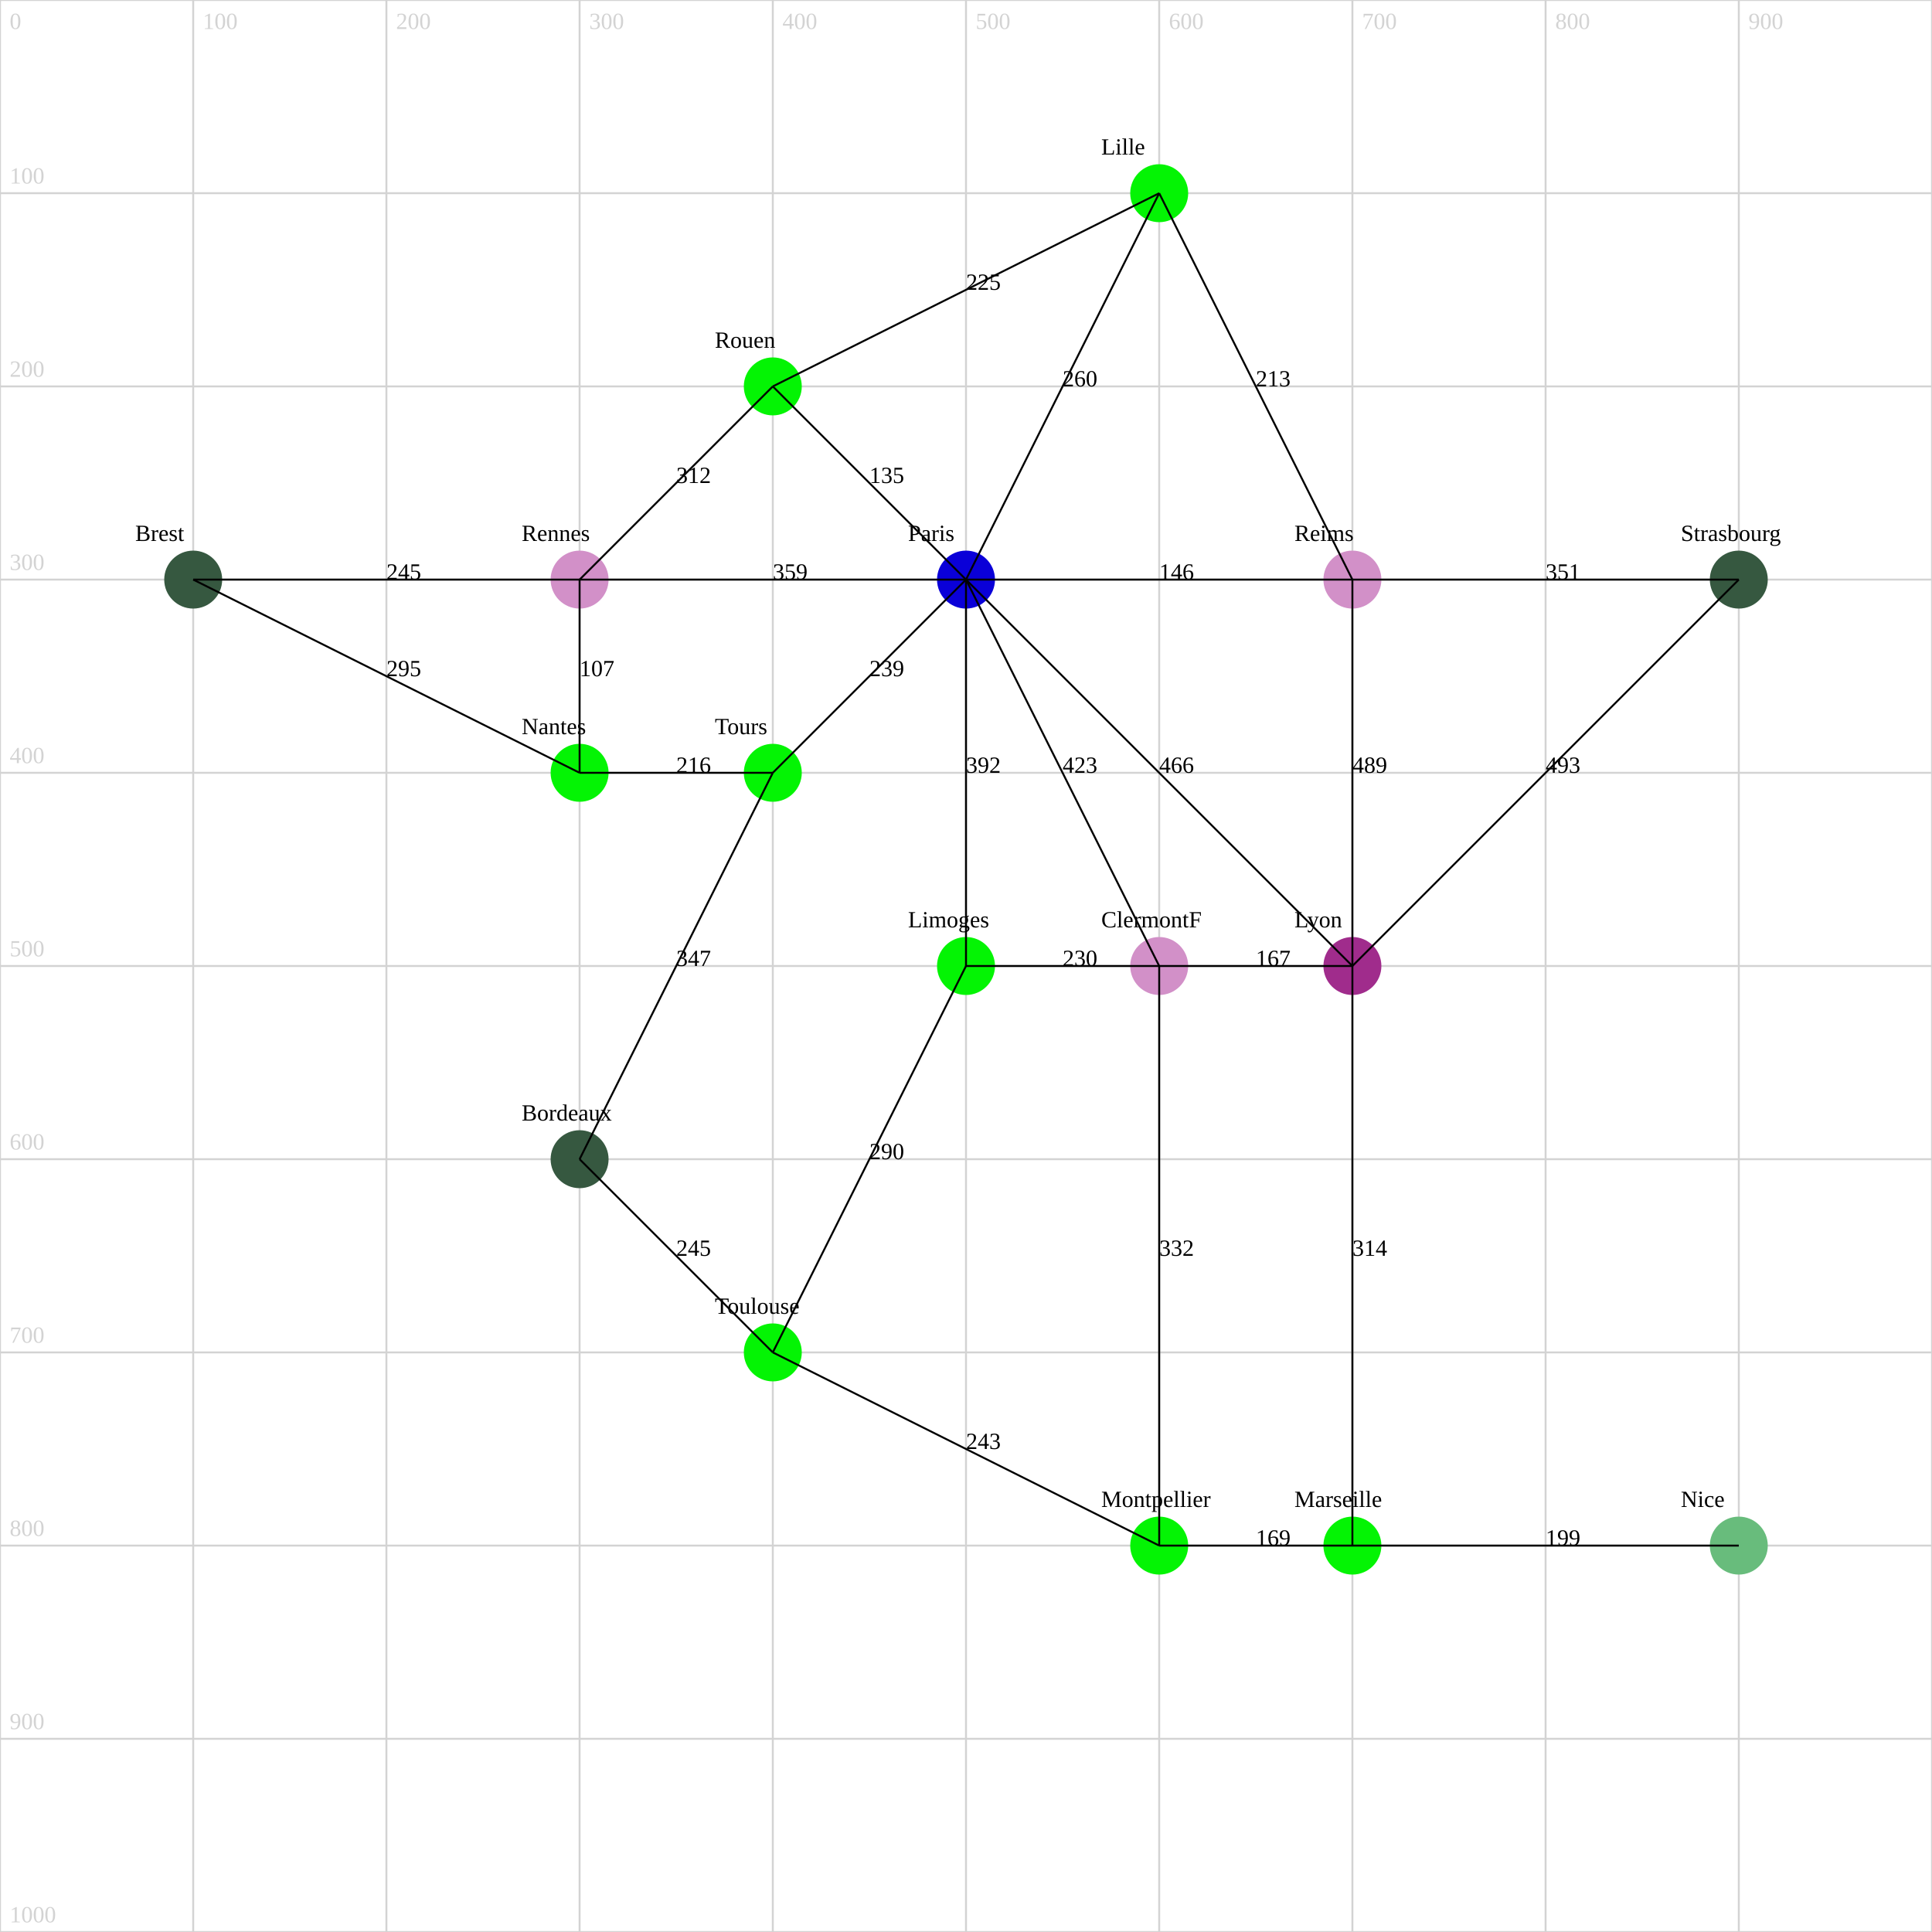
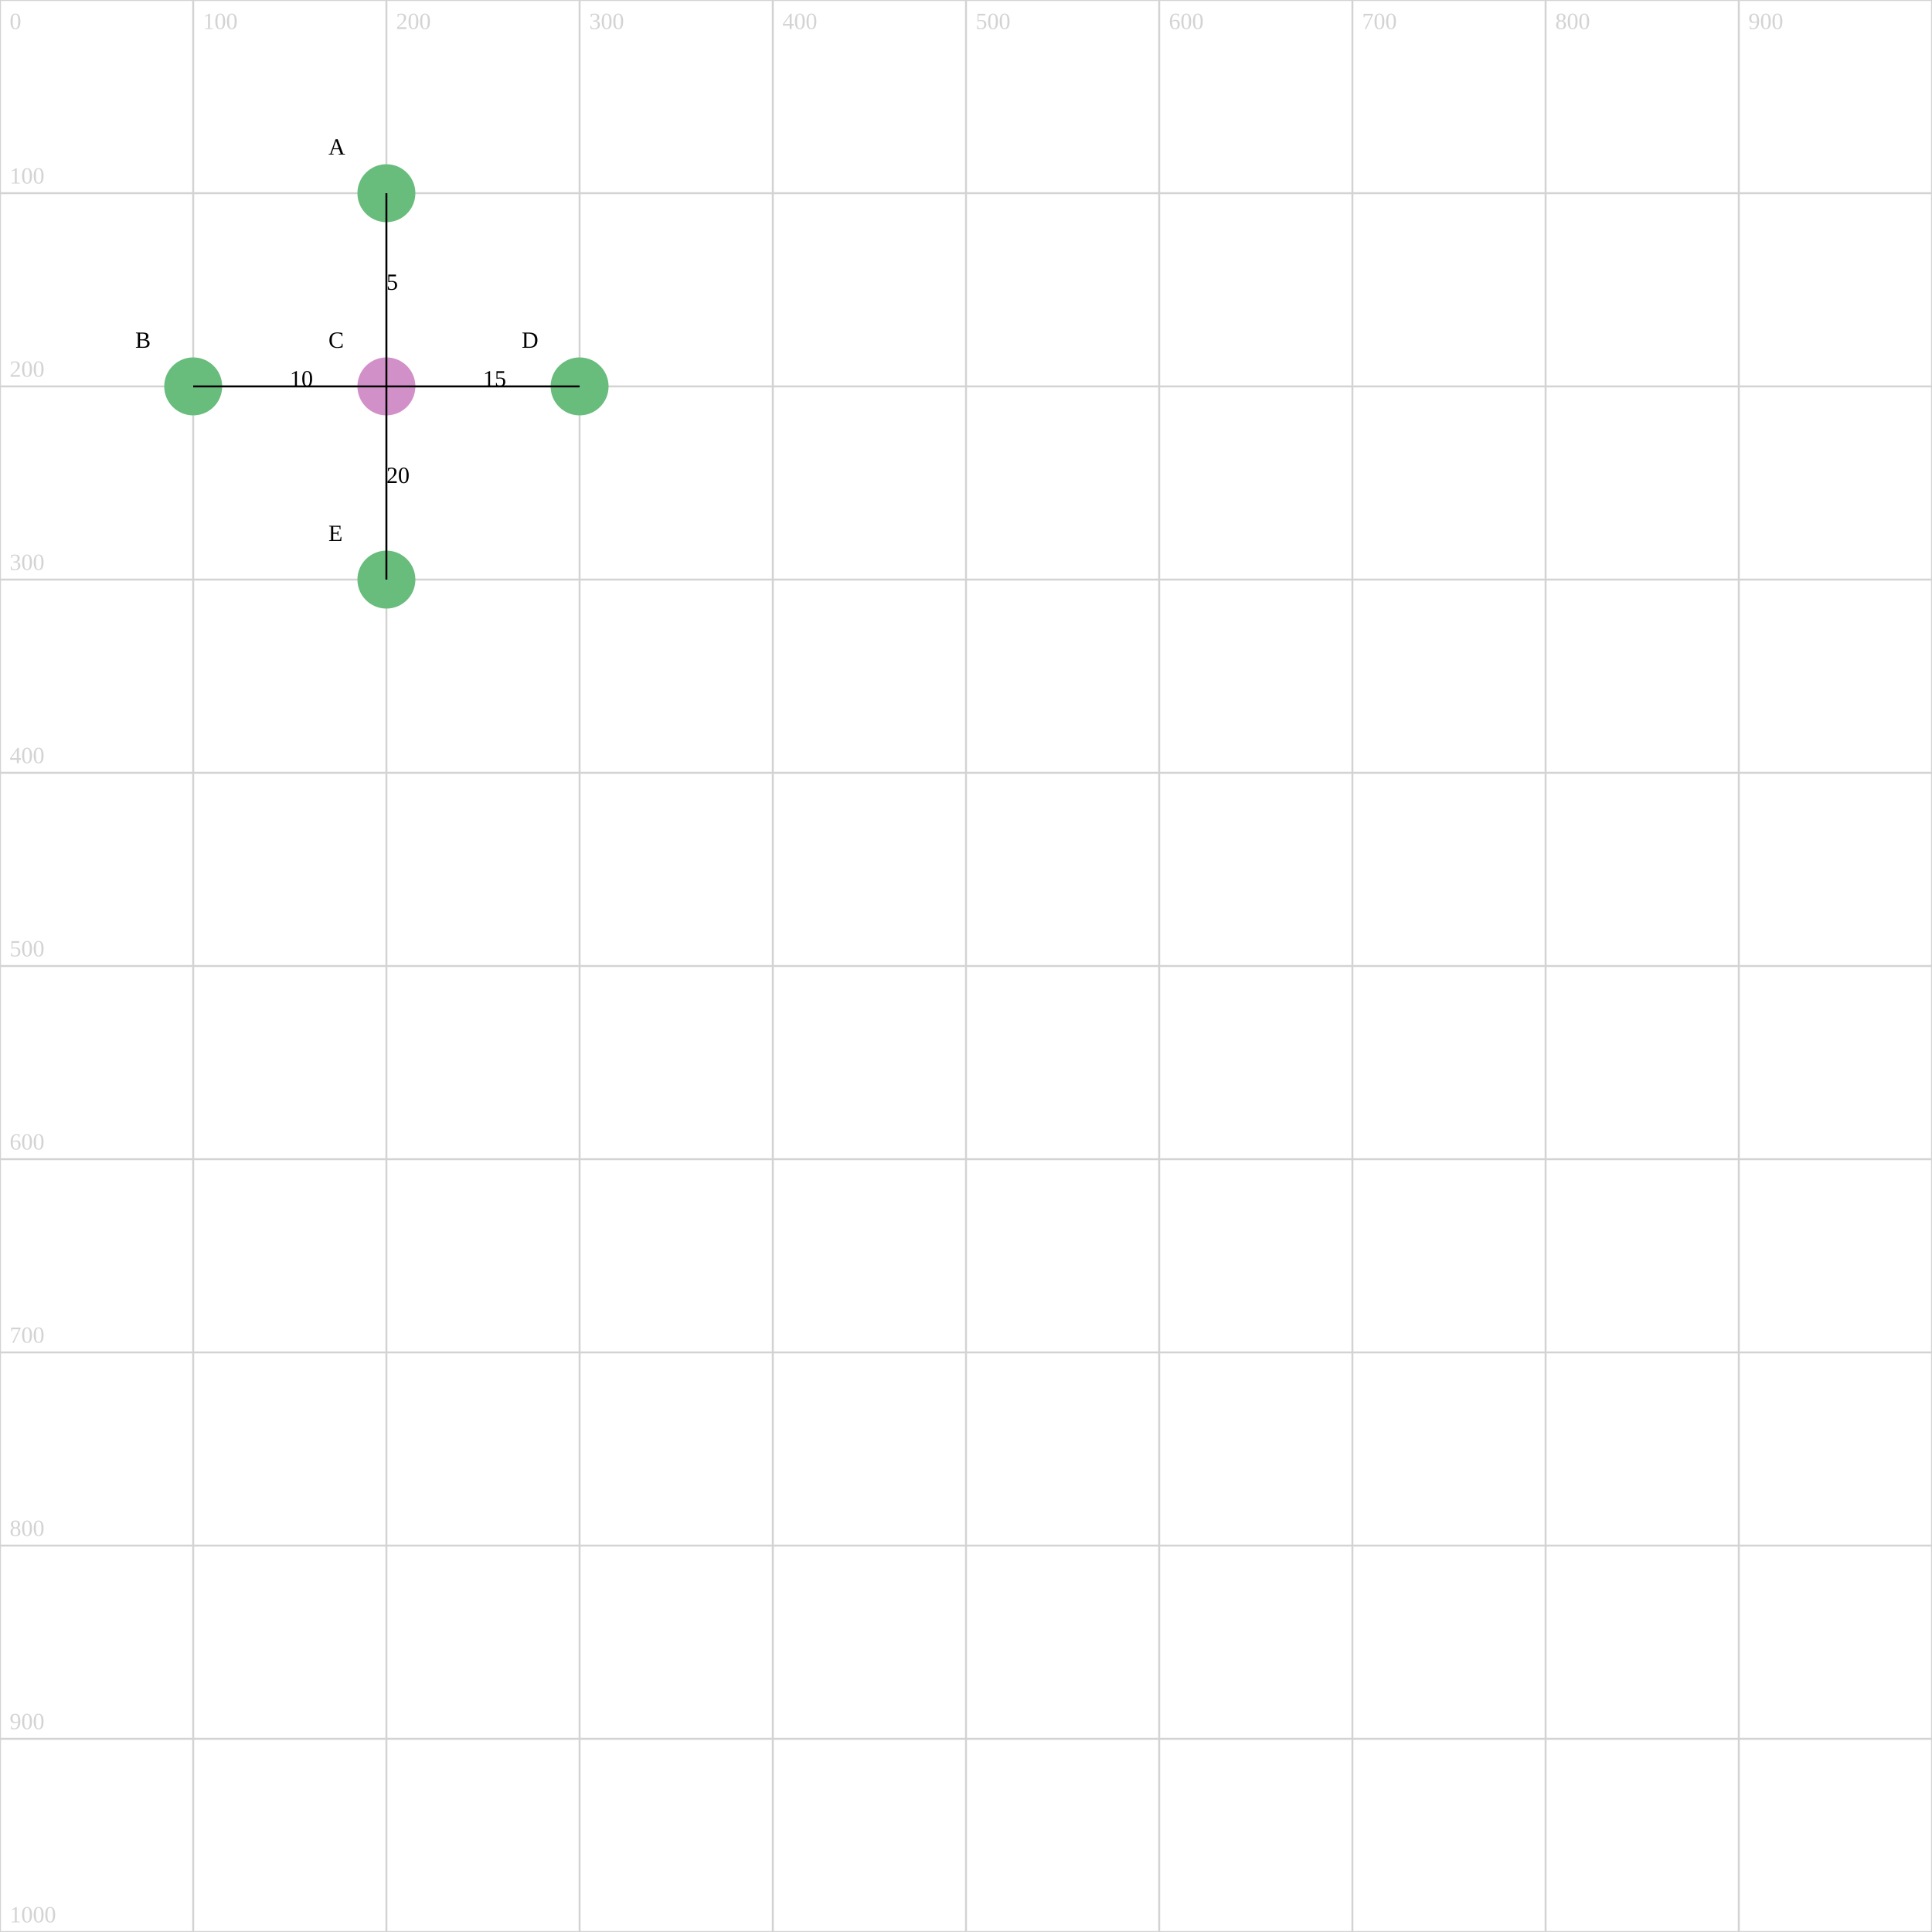
<svg xmlns="http://www.w3.org/2000/svg" version="1.1" width="1000" height="1000">
  <line x1="0" y1="0" x2="1000" y2="0" stroke="lightgrey" />
  <text x="5" y="-5" fill="lightgrey">0</text>
  <line x1="0" y1="100" x2="1000" y2="100" stroke="lightgrey" />
  <text x="5" y="95" fill="lightgrey">100</text>
  <line x1="0" y1="200" x2="1000" y2="200" stroke="lightgrey" />
  <text x="5" y="195" fill="lightgrey">200</text>
  <line x1="0" y1="300" x2="1000" y2="300" stroke="lightgrey" />
  <text x="5" y="295" fill="lightgrey">300</text>
  <line x1="0" y1="400" x2="1000" y2="400" stroke="lightgrey" />
  <text x="5" y="395" fill="lightgrey">400</text>
  <line x1="0" y1="500" x2="1000" y2="500" stroke="lightgrey" />
  <text x="5" y="495" fill="lightgrey">500</text>
  <line x1="0" y1="600" x2="1000" y2="600" stroke="lightgrey" />
  <text x="5" y="595" fill="lightgrey">600</text>
  <line x1="0" y1="700" x2="1000" y2="700" stroke="lightgrey" />
  <text x="5" y="695" fill="lightgrey">700</text>
  <line x1="0" y1="800" x2="1000" y2="800" stroke="lightgrey" />
  <text x="5" y="795" fill="lightgrey">800</text>
  <line x1="0" y1="900" x2="1000" y2="900" stroke="lightgrey" />
  <text x="5" y="895" fill="lightgrey">900</text>
  <line x1="0" y1="1000" x2="1000" y2="1000" stroke="lightgrey" />
  <text x="5" y="995" fill="lightgrey">1000</text>
  <line x1="0" y1="0" x2="0" y2="1000" stroke="lightgrey" />
  <text x="5" y="15" fill="lightgrey">0</text>
  <line x1="100" y1="0" x2="100" y2="1000" stroke="lightgrey" />
  <text x="105" y="15" fill="lightgrey">100</text>
  <line x1="200" y1="0" x2="200" y2="1000" stroke="lightgrey" />
  <text x="205" y="15" fill="lightgrey">200</text>
  <line x1="300" y1="0" x2="300" y2="1000" stroke="lightgrey" />
  <text x="305" y="15" fill="lightgrey">300</text>
  <line x1="400" y1="0" x2="400" y2="1000" stroke="lightgrey" />
  <text x="405" y="15" fill="lightgrey">400</text>
  <line x1="500" y1="0" x2="500" y2="1000" stroke="lightgrey" />
  <text x="505" y="15" fill="lightgrey">500</text>
  <line x1="600" y1="0" x2="600" y2="1000" stroke="lightgrey" />
  <text x="605" y="15" fill="lightgrey">600</text>
  <line x1="700" y1="0" x2="700" y2="1000" stroke="lightgrey" />
  <text x="705" y="15" fill="lightgrey">700</text>
  <line x1="800" y1="0" x2="800" y2="1000" stroke="lightgrey" />
  <text x="805" y="15" fill="lightgrey">800</text>
  <line x1="900" y1="0" x2="900" y2="1000" stroke="lightgrey" />
  <text x="905" y="15" fill="lightgrey">900</text>
  <line x1="1000" y1="0" x2="1000" y2="1000" stroke="lightgrey" />
  <text x="1005" y="15" fill="lightgrey">1000</text>
-   <circle cx="600" cy="100" r="15" fill="rgb(4,244,4)" />
-   <text x="570" y="80" fill="rgb(0,0,0)">Lille</text>
-   <circle cx="400" cy="200" r="15" fill="rgb(4,244,4)" />
-   <text x="370" y="180" fill="rgb(0,0,0)">Rouen</text>
-   <circle cx="100" cy="300" r="15" fill="rgb(54,88,64)" />
-   <text x="70" y="280" fill="rgb(0,0,0)">Brest</text>
-   <circle cx="300" cy="300" r="15" fill="rgb(210,144,200)" />
-   <text x="270" y="280" fill="rgb(0,0,0)">Rennes</text>
-   <circle cx="500" cy="300" r="15" fill="rgb(10,0,216)" />
-   <text x="470" y="280" fill="rgb(0,0,0)">Paris</text>
-   <circle cx="700" cy="300" r="15" fill="rgb(210,144,200)" />
-   <text x="670" y="280" fill="rgb(0,0,0)">Reims</text>
-   <circle cx="900" cy="300" r="15" fill="rgb(54,88,64)" />
-   <text x="870" y="280" fill="rgb(0,0,0)">Strasbourg</text>
-   <circle cx="300" cy="400" r="15" fill="rgb(4,244,4)" />
-   <text x="270" y="380" fill="rgb(0,0,0)">Nantes</text>
-   <circle cx="400" cy="400" r="15" fill="rgb(4,244,4)" />
-   <text x="370" y="380" fill="rgb(0,0,0)">Tours</text>
-   <circle cx="500" cy="500" r="15" fill="rgb(4,244,4)" />
-   <text x="470" y="480" fill="rgb(0,0,0)">Limoges</text>
-   <circle cx="600" cy="500" r="15" fill="rgb(210,144,200)" />
-   <text x="570" y="480" fill="rgb(0,0,0)">ClermontF</text>
-   <circle cx="700" cy="500" r="15" fill="rgb(160,44,140)" />
-   <text x="670" y="480" fill="rgb(0,0,0)">Lyon</text>
-   <circle cx="300" cy="600" r="15" fill="rgb(54,88,64)" />
-   <text x="270" y="580" fill="rgb(0,0,0)">Bordeaux</text>
-   <circle cx="400" cy="700" r="15" fill="rgb(4,244,4)" />
-   <text x="370" y="680" fill="rgb(0,0,0)">Toulouse</text>
-   <circle cx="600" cy="800" r="15" fill="rgb(4,244,4)" />
-   <text x="570" y="780" fill="rgb(0,0,0)">Montpellier</text>
-   <circle cx="700" cy="800" r="15" fill="rgb(4,244,4)" />
-   <text x="670" y="780" fill="rgb(0,0,0)">Marseille</text>
-   <circle cx="900" cy="800" r="15" fill="rgb(104,188,124)" />
-   <text x="870" y="780" fill="rgb(0,0,0)">Nice</text>
-   <line x1="600" y1="100" x2="400" y2="200" stroke="rgb(0,0,0)" />
-   <text x="500" y="150" fill="rgb(0,0,0)">225</text>
-   <line x1="600" y1="100" x2="500" y2="300" stroke="rgb(0,0,0)" />
-   <text x="550" y="200" fill="rgb(0,0,0)">260</text>
-   <line x1="600" y1="100" x2="700" y2="300" stroke="rgb(0,0,0)" />
-   <text x="650" y="200" fill="rgb(0,0,0)">213</text>
-   <line x1="400" y1="200" x2="300" y2="300" stroke="rgb(0,0,0)" />
-   <text x="350" y="250" fill="rgb(0,0,0)">312</text>
-   <line x1="400" y1="200" x2="500" y2="300" stroke="rgb(0,0,0)" />
-   <text x="450" y="250" fill="rgb(0,0,0)">135</text>
-   <line x1="100" y1="300" x2="300" y2="300" stroke="rgb(0,0,0)" />
-   <text x="200" y="300" fill="rgb(0,0,0)">245</text>
-   <line x1="100" y1="300" x2="300" y2="400" stroke="rgb(0,0,0)" />
-   <text x="200" y="350" fill="rgb(0,0,0)">295</text>
-   <line x1="300" y1="300" x2="500" y2="300" stroke="rgb(0,0,0)" />
-   <text x="400" y="300" fill="rgb(0,0,0)">359</text>
-   <line x1="300" y1="300" x2="300" y2="400" stroke="rgb(0,0,0)" />
-   <text x="300" y="350" fill="rgb(0,0,0)">107</text>
-   <line x1="500" y1="300" x2="400" y2="400" stroke="rgb(0,0,0)" />
-   <text x="450" y="350" fill="rgb(0,0,0)">239</text>
-   <line x1="500" y1="300" x2="500" y2="500" stroke="rgb(0,0,0)" />
-   <text x="500" y="400" fill="rgb(0,0,0)">392</text>
-   <line x1="500" y1="300" x2="600" y2="500" stroke="rgb(0,0,0)" />
-   <text x="550" y="400" fill="rgb(0,0,0)">423</text>
-   <line x1="500" y1="300" x2="700" y2="500" stroke="rgb(0,0,0)" />
-   <text x="600" y="400" fill="rgb(0,0,0)">466</text>
-   <line x1="500" y1="300" x2="700" y2="300" stroke="rgb(0,0,0)" />
-   <text x="600" y="300" fill="rgb(0,0,0)">146</text>
-   <line x1="700" y1="300" x2="700" y2="500" stroke="rgb(0,0,0)" />
-   <text x="700" y="400" fill="rgb(0,0,0)">489</text>
-   <line x1="700" y1="300" x2="900" y2="300" stroke="rgb(0,0,0)" />
-   <text x="800" y="300" fill="rgb(0,0,0)">351</text>
-   <line x1="900" y1="300" x2="700" y2="500" stroke="rgb(0,0,0)" />
-   <text x="800" y="400" fill="rgb(0,0,0)">493</text>
-   <line x1="300" y1="400" x2="400" y2="400" stroke="rgb(0,0,0)" />
-   <text x="350" y="400" fill="rgb(0,0,0)">216</text>
-   <line x1="400" y1="400" x2="300" y2="600" stroke="rgb(0,0,0)" />
-   <text x="350" y="500" fill="rgb(0,0,0)">347</text>
-   <line x1="500" y1="500" x2="400" y2="700" stroke="rgb(0,0,0)" />
-   <text x="450" y="600" fill="rgb(0,0,0)">290</text>
-   <line x1="500" y1="500" x2="600" y2="500" stroke="rgb(0,0,0)" />
-   <text x="550" y="500" fill="rgb(0,0,0)">230</text>
-   <line x1="600" y1="500" x2="700" y2="500" stroke="rgb(0,0,0)" />
-   <text x="650" y="500" fill="rgb(0,0,0)">167</text>
-   <line x1="600" y1="500" x2="600" y2="800" stroke="rgb(0,0,0)" />
-   <text x="600" y="650" fill="rgb(0,0,0)">332</text>
-   <line x1="700" y1="500" x2="700" y2="800" stroke="rgb(0,0,0)" />
-   <text x="700" y="650" fill="rgb(0,0,0)">314</text>
-   <line x1="300" y1="600" x2="400" y2="700" stroke="rgb(0,0,0)" />
-   <text x="350" y="650" fill="rgb(0,0,0)">245</text>
-   <line x1="400" y1="700" x2="600" y2="800" stroke="rgb(0,0,0)" />
-   <text x="500" y="750" fill="rgb(0,0,0)">243</text>
-   <line x1="600" y1="800" x2="700" y2="800" stroke="rgb(0,0,0)" />
-   <text x="650" y="800" fill="rgb(0,0,0)">169</text>
-   <line x1="700" y1="800" x2="900" y2="800" stroke="rgb(0,0,0)" />
-   <text x="800" y="800" fill="rgb(0,0,0)">199</text>
+   <circle cx="200" cy="100" r="15" fill="rgb(104,188,124)" />
+   <text x="170" y="80" fill="rgb(0,0,0)">A</text>
+   <circle cx="100" cy="200" r="15" fill="rgb(104,188,124)" />
+   <text x="70" y="180" fill="rgb(0,0,0)">B</text>
+   <circle cx="200" cy="200" r="15" fill="rgb(210,144,200)" />
+   <text x="170" y="180" fill="rgb(0,0,0)">C</text>
+   <circle cx="300" cy="200" r="15" fill="rgb(104,188,124)" />
+   <text x="270" y="180" fill="rgb(0,0,0)">D</text>
+   <circle cx="200" cy="300" r="15" fill="rgb(104,188,124)" />
+   <text x="170" y="280" fill="rgb(0,0,0)">E</text>
+   <line x1="200" y1="100" x2="200" y2="200" stroke="rgb(0,0,0)" />
+   <text x="200" y="150" fill="rgb(0,0,0)">5</text>
+   <line x1="100" y1="200" x2="200" y2="200" stroke="rgb(0,0,0)" />
+   <text x="150" y="200" fill="rgb(0,0,0)">10</text>
+   <line x1="200" y1="200" x2="300" y2="200" stroke="rgb(0,0,0)" />
+   <text x="250" y="200" fill="rgb(0,0,0)">15</text>
+   <line x1="200" y1="200" x2="200" y2="300" stroke="rgb(0,0,0)" />
+   <text x="200" y="250" fill="rgb(0,0,0)">20</text>
</svg>
